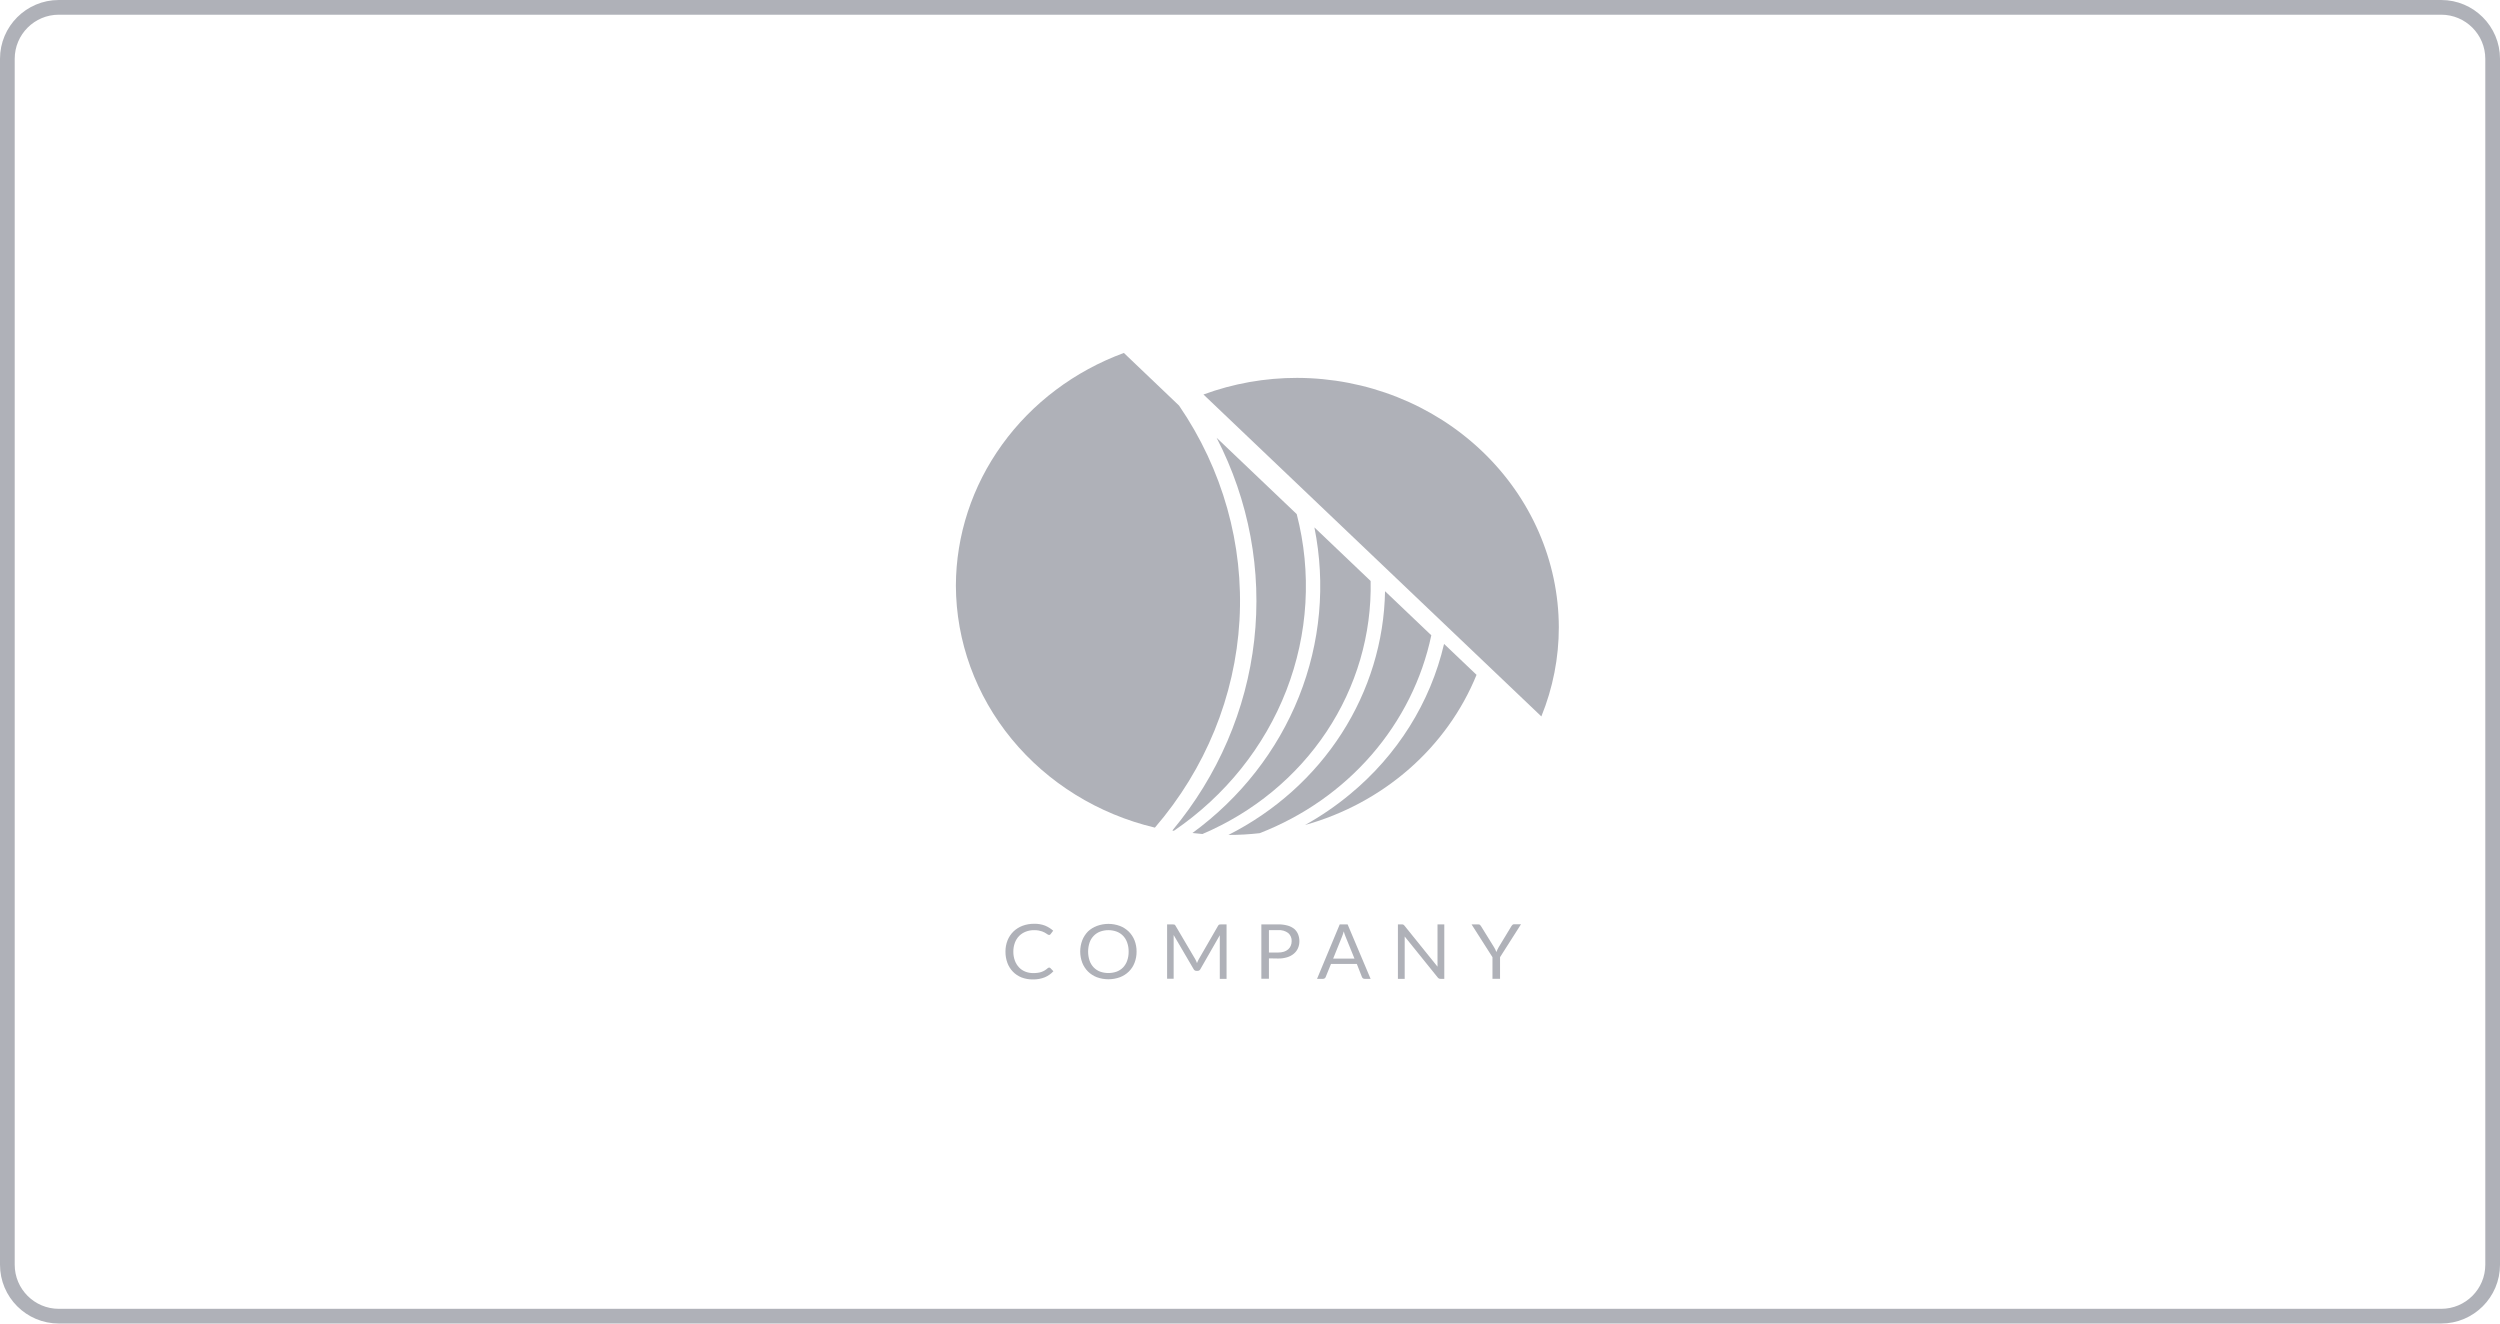
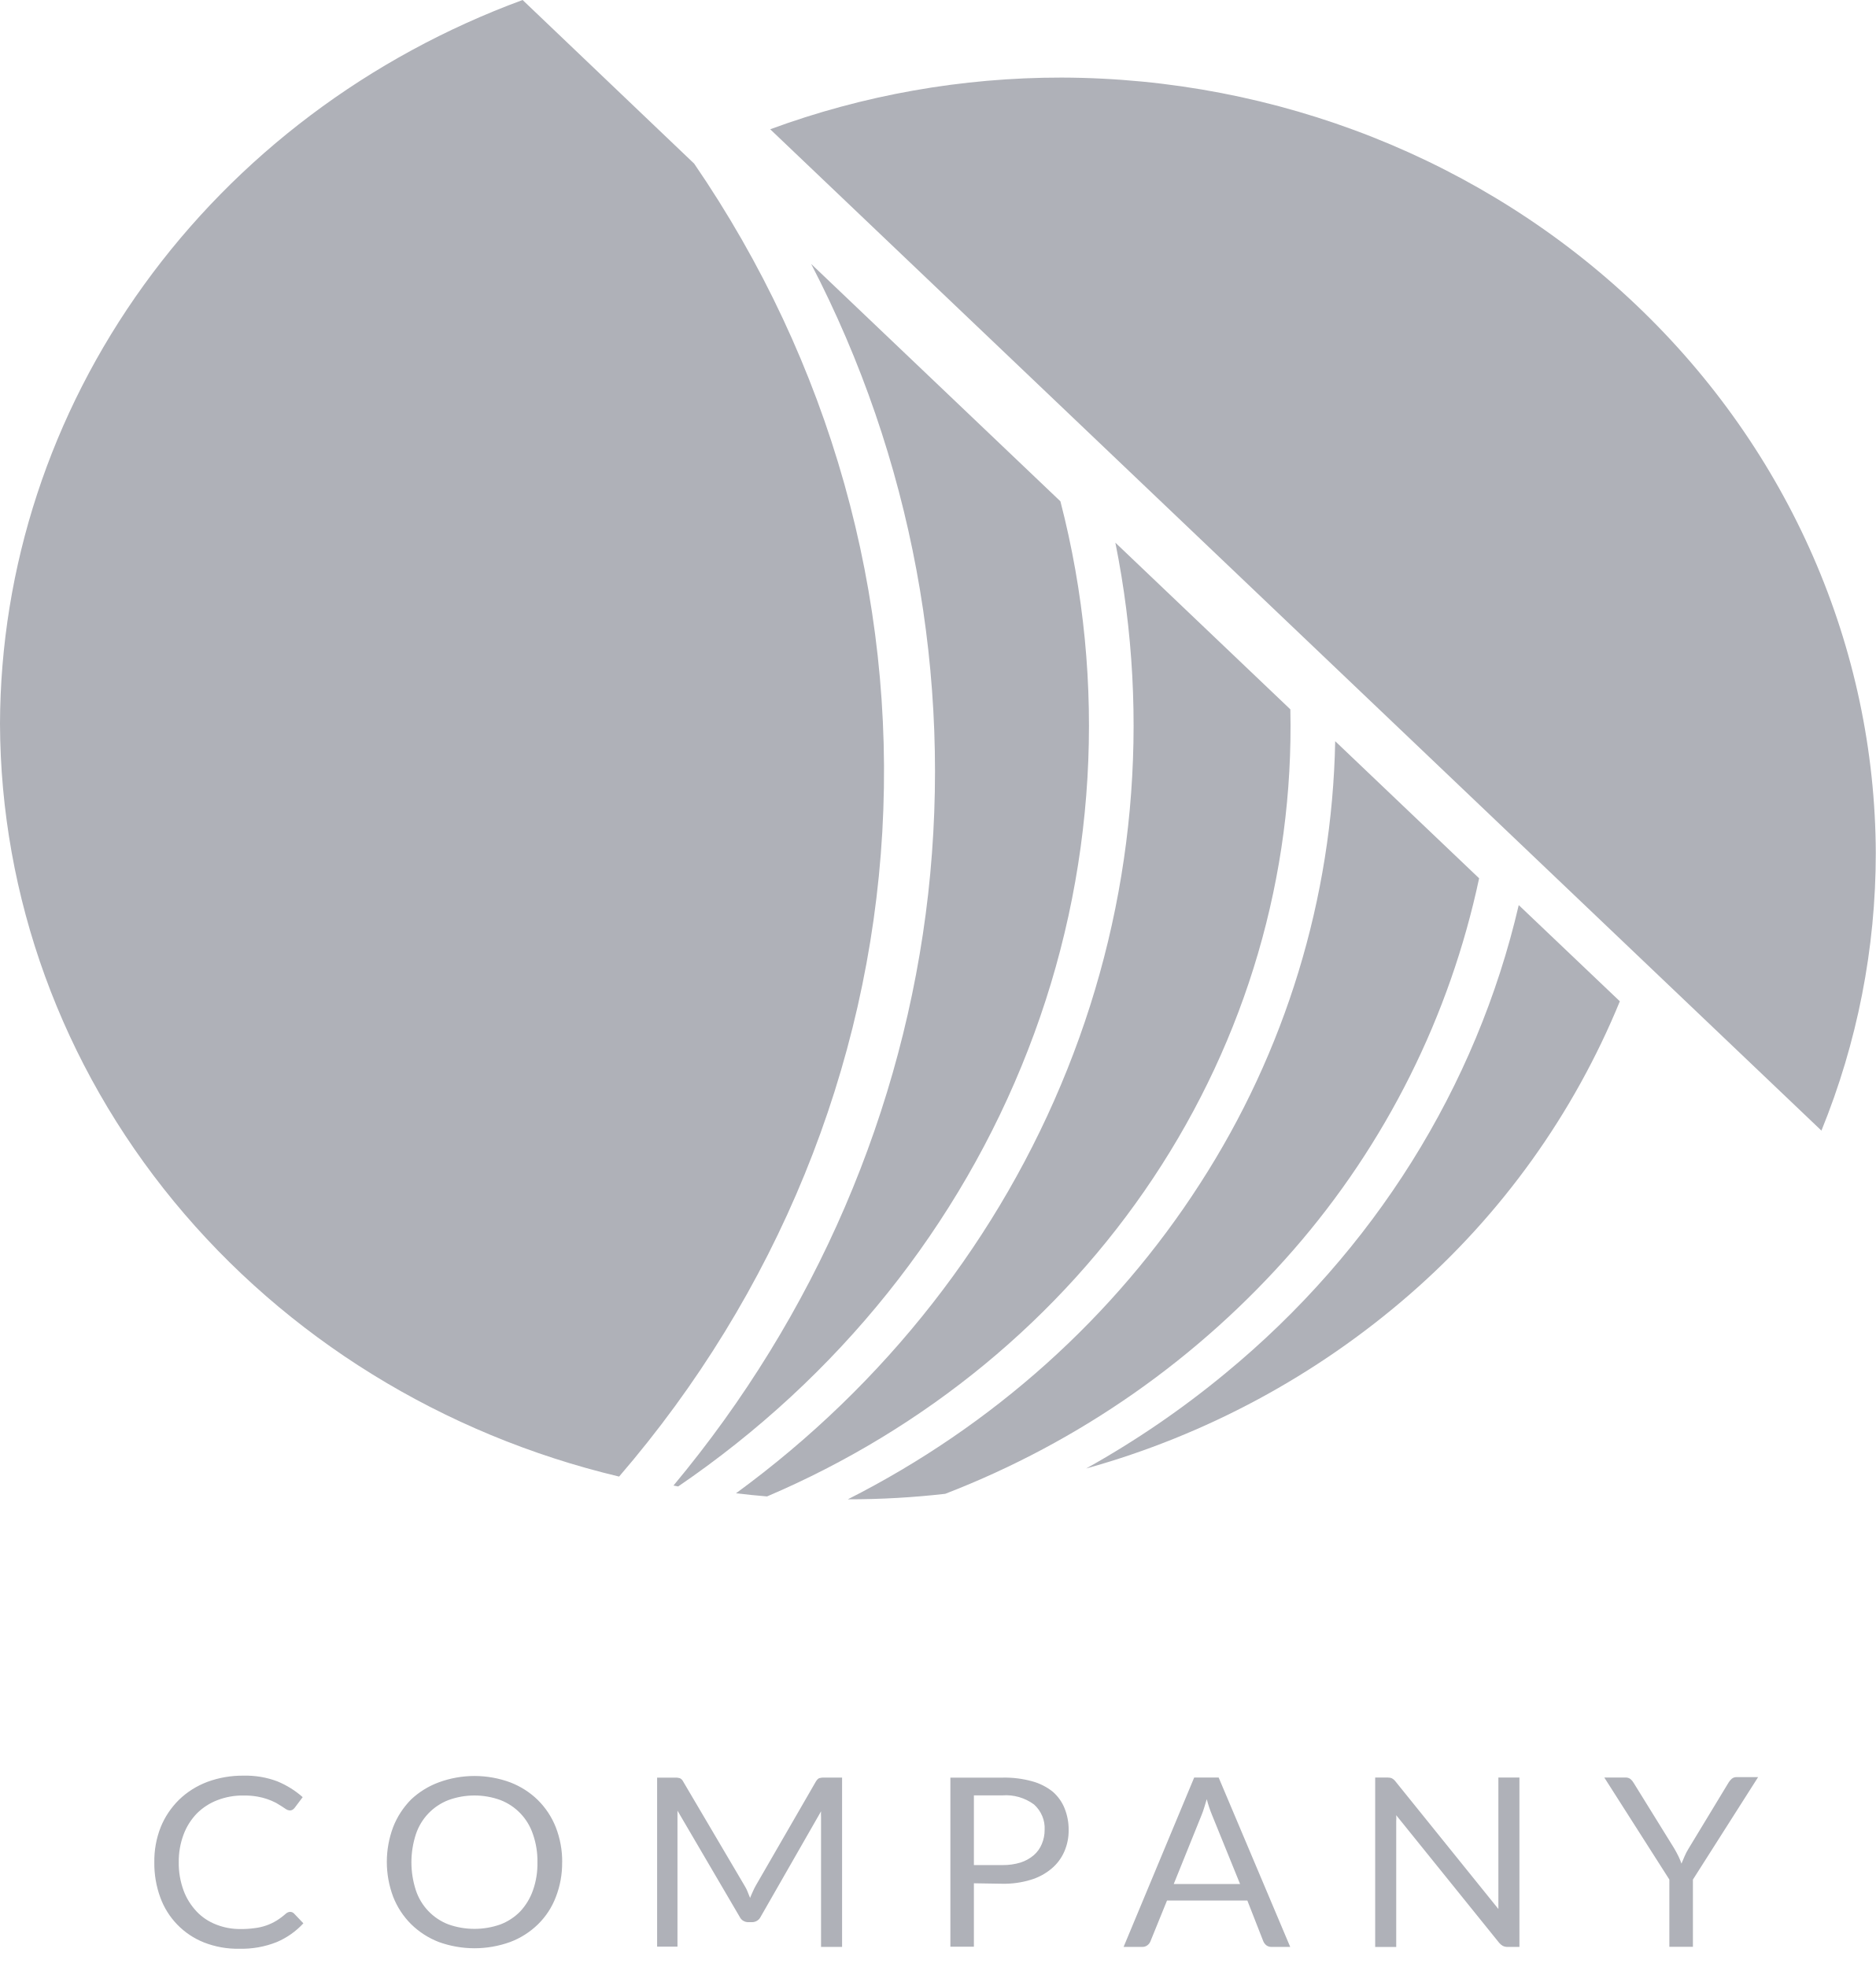
- <svg xmlns="http://www.w3.org/2000/svg" width="170" height="90" viewBox="0 0 170 90" fill="none">
-   <rect x="0.5" y="0.5" width="169" height="89" rx="3.5" stroke="#AFB1B8" />
-   <path d="M71.346 65.795C71.361 65.795 71.376 65.798 71.389 65.804C71.403 65.81 71.415 65.818 71.425 65.829L71.631 66.045C71.471 66.219 71.274 66.359 71.052 66.454C70.793 66.558 70.513 66.608 70.232 66.601C69.968 66.606 69.705 66.559 69.46 66.464C69.24 66.376 69.041 66.244 68.879 66.076C68.713 65.903 68.585 65.7 68.503 65.478C68.413 65.232 68.369 64.972 68.372 64.711C68.369 64.449 68.417 64.188 68.514 63.942C68.604 63.719 68.739 63.516 68.912 63.344C69.088 63.175 69.298 63.042 69.53 62.954C69.783 62.86 70.053 62.814 70.325 62.817C70.577 62.811 70.828 62.853 71.063 62.942C71.266 63.026 71.454 63.143 71.616 63.287L71.443 63.518C71.431 63.534 71.417 63.548 71.4 63.559C71.379 63.573 71.355 63.579 71.33 63.577C71.303 63.575 71.278 63.566 71.256 63.552L71.163 63.491L71.034 63.412C70.979 63.383 70.921 63.358 70.862 63.336C70.786 63.31 70.708 63.29 70.628 63.275C70.527 63.257 70.425 63.249 70.322 63.251C70.126 63.248 69.932 63.283 69.751 63.353C69.582 63.419 69.429 63.517 69.303 63.643C69.175 63.776 69.076 63.933 69.013 64.103C68.94 64.299 68.905 64.504 68.907 64.711C68.904 64.921 68.94 65.13 69.013 65.329C69.076 65.498 69.172 65.654 69.298 65.787C69.416 65.912 69.562 66.009 69.725 66.072C69.893 66.138 70.073 66.171 70.255 66.17C70.36 66.171 70.465 66.165 70.569 66.15C70.739 66.13 70.901 66.074 71.045 65.986C71.117 65.941 71.185 65.89 71.248 65.834C71.274 65.81 71.309 65.796 71.346 65.795Z" fill="#AFB1B8" />
-   <path d="M77.287 64.711C77.29 64.971 77.243 65.229 77.148 65.473C77.064 65.694 76.932 65.896 76.761 66.065C76.589 66.234 76.382 66.366 76.153 66.453C75.649 66.636 75.093 66.636 74.589 66.453C74.361 66.365 74.155 66.232 73.984 66.064C73.813 65.892 73.68 65.688 73.594 65.466C73.408 64.972 73.408 64.433 73.594 63.939C73.681 63.716 73.814 63.512 73.984 63.338C74.157 63.175 74.363 63.048 74.589 62.964C75.092 62.777 75.65 62.777 76.153 62.964C76.381 63.052 76.588 63.185 76.76 63.353C76.929 63.523 77.061 63.724 77.148 63.944C77.243 64.189 77.291 64.449 77.287 64.711ZM76.747 64.711C76.751 64.503 76.718 64.296 76.649 64.098C76.592 63.929 76.498 63.773 76.374 63.64C76.253 63.514 76.105 63.415 75.939 63.351C75.573 63.217 75.168 63.217 74.802 63.351C74.637 63.415 74.488 63.514 74.368 63.64C74.242 63.772 74.147 63.928 74.09 64.098C73.959 64.497 73.959 64.925 74.09 65.323C74.148 65.493 74.243 65.649 74.368 65.782C74.489 65.907 74.637 66.005 74.802 66.069C75.169 66.199 75.573 66.199 75.939 66.069C76.105 66.005 76.253 65.907 76.374 65.782C76.497 65.648 76.591 65.493 76.649 65.323C76.718 65.126 76.751 64.919 76.747 64.711Z" fill="#AFB1B8" />
-   <path d="M81.341 65.353L81.395 65.49C81.415 65.441 81.433 65.397 81.454 65.353C81.474 65.307 81.496 65.262 81.521 65.218L82.835 62.942C82.861 62.903 82.884 62.878 82.91 62.871C82.945 62.861 82.981 62.857 83.018 62.859H83.406V66.561H82.946V63.839C82.946 63.804 82.946 63.765 82.946 63.724C82.943 63.681 82.943 63.639 82.946 63.596L81.624 65.905C81.607 65.939 81.58 65.968 81.546 65.989C81.513 66.009 81.473 66.02 81.433 66.02H81.359C81.319 66.02 81.279 66.01 81.246 65.989C81.212 65.969 81.185 65.939 81.168 65.905L79.808 63.581C79.808 63.626 79.808 63.67 79.808 63.714C79.808 63.758 79.808 63.797 79.808 63.831V66.554H79.363V62.859H79.751C79.788 62.857 79.824 62.861 79.859 62.871C79.891 62.886 79.916 62.911 79.931 62.942L81.274 65.221C81.3 65.263 81.323 65.307 81.341 65.353Z" fill="#AFB1B8" />
-   <path d="M86.287 65.169V66.556H85.772V62.858H86.92C87.136 62.855 87.352 62.882 87.56 62.939C87.727 62.984 87.881 63.063 88.013 63.17C88.127 63.27 88.215 63.394 88.27 63.532C88.331 63.683 88.36 63.844 88.358 64.005C88.36 64.168 88.327 64.328 88.262 64.478C88.201 64.62 88.105 64.747 87.984 64.848C87.853 64.96 87.697 65.043 87.529 65.093C87.329 65.154 87.12 65.183 86.909 65.179L86.287 65.169ZM86.287 64.772H86.909C87.045 64.774 87.179 64.755 87.308 64.716C87.414 64.682 87.512 64.628 87.596 64.557C87.673 64.489 87.733 64.405 87.771 64.312C87.813 64.213 87.834 64.107 87.833 64C87.839 63.898 87.821 63.795 87.781 63.699C87.741 63.603 87.68 63.517 87.601 63.447C87.405 63.3 87.158 63.23 86.909 63.248H86.287V64.772Z" fill="#AFB1B8" />
-   <path d="M93.201 66.561H92.794C92.754 66.563 92.713 66.55 92.681 66.527C92.652 66.504 92.629 66.474 92.614 66.441L92.264 65.547H90.508L90.145 66.441C90.132 66.474 90.109 66.502 90.081 66.524C90.048 66.549 90.007 66.562 89.965 66.561H89.559L91.102 62.858H91.637L93.201 66.561ZM90.654 65.186H92.105L91.493 63.679C91.446 63.566 91.407 63.45 91.377 63.331L91.318 63.525C91.3 63.584 91.279 63.638 91.261 63.682L90.654 65.186Z" fill="#AFB1B8" />
-   <path d="M95.423 62.875C95.454 62.892 95.481 62.914 95.501 62.942L97.751 65.733C97.751 65.689 97.751 65.645 97.751 65.603C97.751 65.561 97.751 65.52 97.751 65.48V62.858H98.212V66.561H97.954C97.918 66.562 97.882 66.555 97.849 66.539C97.817 66.522 97.789 66.498 97.767 66.471L95.519 63.682C95.521 63.724 95.521 63.767 95.519 63.809C95.519 63.851 95.519 63.888 95.519 63.922V66.561H95.058V62.858H95.331C95.363 62.857 95.394 62.863 95.423 62.875Z" fill="#AFB1B8" />
-   <path d="M102.003 65.088V66.559H101.488V65.088L100.066 62.858H100.526C100.566 62.856 100.605 62.867 100.637 62.89C100.665 62.914 100.688 62.942 100.706 62.974L101.596 64.412C101.632 64.473 101.663 64.53 101.689 64.584C101.715 64.638 101.735 64.689 101.753 64.74L101.82 64.581C101.845 64.523 101.874 64.466 101.908 64.412L102.785 62.964C102.803 62.935 102.826 62.908 102.852 62.885C102.882 62.86 102.922 62.847 102.962 62.849H103.428L102.003 65.088Z" fill="#AFB1B8" />
-   <path d="M81.086 56.644C81.31 56.671 81.536 56.693 81.765 56.713C85.236 55.234 88.172 52.813 90.206 49.753C92.24 46.692 93.283 43.129 93.203 39.507L89.379 35.863C90.156 39.719 89.793 43.705 88.328 47.375C86.863 51.045 84.356 54.255 81.086 56.644Z" fill="#AFB1B8" />
-   <path d="M79.72 56.475L79.823 56.494C83.317 54.113 85.981 50.788 87.471 46.949C88.96 43.11 89.206 38.933 88.177 34.959L82.73 29.769C84.933 34.035 85.82 38.81 85.287 43.537C84.755 48.265 82.824 52.751 79.72 56.475Z" fill="#AFB1B8" />
-   <path d="M98.196 43.786C97.27 47.765 95.022 51.354 91.786 54.02C90.841 54.802 89.821 55.5 88.741 56.102C91.376 55.365 93.798 54.06 95.821 52.289C97.843 50.518 99.412 48.328 100.405 45.889L98.196 43.786Z" fill="#AFB1B8" />
-   <path d="M97.329 43.2L94.183 40.203C94.123 43.62 93.104 46.959 91.231 49.874C89.358 52.788 86.699 55.172 83.532 56.776H83.548C84.253 56.776 84.959 56.736 85.659 56.656C88.619 55.505 91.234 53.674 93.27 51.326C95.306 48.978 96.701 46.187 97.329 43.2Z" fill="#AFB1B8" />
-   <path d="M80.176 27.58L76.423 24C73.068 25.235 70.183 27.406 68.145 30.23C66.106 33.053 65.01 36.397 65 39.823V39.823C65.013 43.61 66.35 47.284 68.801 50.264C71.252 53.245 74.676 55.361 78.532 56.279C81.974 52.284 83.989 47.347 84.285 42.186C84.58 37.025 83.141 31.909 80.176 27.58Z" fill="#AFB1B8" />
-   <path d="M106 42.649C105.987 38.157 104.108 33.852 100.773 30.676C97.439 27.499 92.921 25.709 88.206 25.696C86.027 25.694 83.867 26.077 81.835 26.826L104.812 48.717C105.599 46.782 106.002 44.724 106 42.649Z" fill="#AFB1B8" />
+ <svg xmlns="http://www.w3.org/2000/svg" width="41" height="43" fill="none">
+   <path d="M6.345 41.795a.118.118 0 01.08.034l.206.216c-.16.174-.357.314-.579.409-.26.104-.539.154-.82.147a2.01 2.01 0 01-.772-.137 1.672 1.672 0 01-.957-.986 2.163 2.163 0 01-.13-.767 2.017 2.017 0 01.14-.77c.09-.222.226-.425.4-.597.175-.17.385-.302.617-.39.253-.094.523-.14.794-.137.253-.006.504.036.739.125.203.084.39.2.553.345l-.173.23a.173.173 0 01-.044.042.11.11 0 01-.069.018.157.157 0 01-.075-.025l-.092-.061-.129-.079a1.4 1.4 0 00-.406-.137 1.643 1.643 0 00-.306-.024 1.532 1.532 0 00-.571.102 1.29 1.29 0 00-.448.29c-.128.133-.227.29-.29.46-.073.195-.109.401-.106.608-.003.21.033.42.106.618.062.169.16.325.285.458.118.125.264.222.427.285.168.066.348.1.53.098.105.001.21-.005.314-.02.17-.02.332-.076.476-.164.072-.045.14-.096.203-.152a.153.153 0 01.097-.04zM12.287 40.71c.003.26-.044.52-.139.763a1.655 1.655 0 01-.387.592 1.754 1.754 0 01-.608.388 2.296 2.296 0 01-1.564 0 1.777 1.777 0 01-.604-.39 1.74 1.74 0 01-.391-.597 2.167 2.167 0 010-1.527c.087-.223.22-.427.39-.6a1.78 1.78 0 01.605-.375 2.258 2.258 0 011.564 0c.228.088.435.22.607.39.17.17.301.37.388.59.095.245.143.505.14.767zm-.54 0a1.759 1.759 0 00-.098-.612 1.208 1.208 0 00-.71-.747 1.658 1.658 0 00-1.137 0 1.208 1.208 0 00-.712.747c-.13.4-.13.827 0 1.226a1.203 1.203 0 00.712.745c.367.13.77.13 1.137 0 .166-.064.314-.162.435-.287.123-.134.217-.29.275-.458.07-.198.102-.405.098-.613zM16.34 41.353l.055.137c.02-.049.038-.093.059-.137a1.28 1.28 0 01.067-.135l1.314-2.276c.026-.04.05-.064.075-.071a.323.323 0 01.108-.012h.388v3.702h-.46V39.84v-.115a1.13 1.13 0 010-.128l-1.322 2.309a.202.202 0 01-.078.084.216.216 0 01-.113.03h-.074c-.04.001-.08-.01-.113-.03a.2.2 0 01-.077-.084l-1.361-2.324v2.973h-.445v-3.695h.388a.323.323 0 01.108.012.15.15 0 01.072.071l1.343 2.279a.812.812 0 01.067.132zM21.287 41.17v1.386h-.514V38.86h1.147a2.25 2.25 0 01.64.08c.167.045.321.124.453.23.114.1.202.225.257.363.06.151.09.312.088.473.002.162-.03.323-.096.473a1.013 1.013 0 01-.277.37 1.27 1.27 0 01-.456.245c-.2.061-.41.09-.62.086l-.622-.01zm0-.398h.623c.135.002.27-.017.398-.056a.843.843 0 00.288-.16.651.651 0 00.175-.244.768.768 0 00.062-.312.677.677 0 00-.052-.3.707.707 0 00-.18-.253 1.033 1.033 0 00-.691-.199h-.623v1.524zM28.201 42.561h-.406a.181.181 0 01-.114-.034.226.226 0 01-.067-.086l-.35-.894h-1.756l-.363.894a.2.2 0 01-.064.083.181.181 0 01-.116.037h-.406l1.543-3.703h.535l1.564 3.703zm-2.546-1.375h1.45l-.612-1.507a2.6 2.6 0 01-.116-.348l-.059.194a1.84 1.84 0 01-.056.157l-.607 1.504zM30.423 38.875c.031.017.058.04.078.067l2.25 2.79v-.129-2.745h.46v3.703h-.257a.23.23 0 01-.105-.022.283.283 0 01-.082-.069l-2.249-2.788c.003.042.003.085 0 .127v2.753h-.46v-3.704h.273c.032 0 .063.005.092.017zM37.003 41.088v1.47h-.515v-1.47l-1.422-2.23h.46a.173.173 0 01.111.032.314.314 0 01.07.084l.89 1.438c.035.061.066.118.092.172.026.053.046.105.064.156l.067-.159a1.3 1.3 0 01.088-.169l.877-1.448a.379.379 0 01.067-.079.161.161 0 01.11-.036h.466l-1.425 2.24zM16.086 32.644c.224.027.45.05.68.069 3.47-1.48 6.406-3.9 8.44-6.96 2.035-3.06 3.077-6.624 2.998-10.246l-3.825-3.644a20.22 20.22 0 01-1.05 11.512c-1.465 3.67-3.973 6.88-7.243 9.27z" fill="#AFB1B8" />
+   <path d="M14.72 32.475l.103.02c3.494-2.382 6.159-5.707 7.648-9.546a19.54 19.54 0 00.707-11.99L17.73 5.77a24.082 24.082 0 012.558 13.768c-.533 4.728-2.464 9.214-5.568 12.938zM33.196 19.786c-.925 3.98-3.173 7.568-6.41 10.234a20.218 20.218 0 01-3.045 2.082 18.187 18.187 0 007.08-3.813 17.085 17.085 0 004.585-6.4l-2.21-2.103z" fill="#AFB1B8" />
+   <path d="M32.33 19.2l-3.146-2.997a18.474 18.474 0 01-2.953 9.67c-1.873 2.915-4.532 5.299-7.699 6.903h.016c.706 0 1.41-.04 2.112-.12a19.338 19.338 0 007.61-5.33 18.092 18.092 0 004.06-8.126zM15.176 3.58L11.423 0c-3.355 1.235-6.24 3.406-8.278 6.23C1.107 9.053.01 12.397 0 15.823c.013 3.787 1.35 7.46 3.801 10.441 2.451 2.98 5.875 5.097 9.731 6.015 3.442-3.995 5.457-8.932 5.753-14.093.295-5.161-1.144-10.277-4.11-14.606zM41 18.649c-.014-4.492-1.893-8.797-5.227-11.973-3.334-3.177-7.852-4.967-12.567-4.98-2.179-.002-4.34.381-6.371 1.13l22.977 21.89A16.072 16.072 0 0041 18.65z" fill="#AFB1B8" />
</svg>
